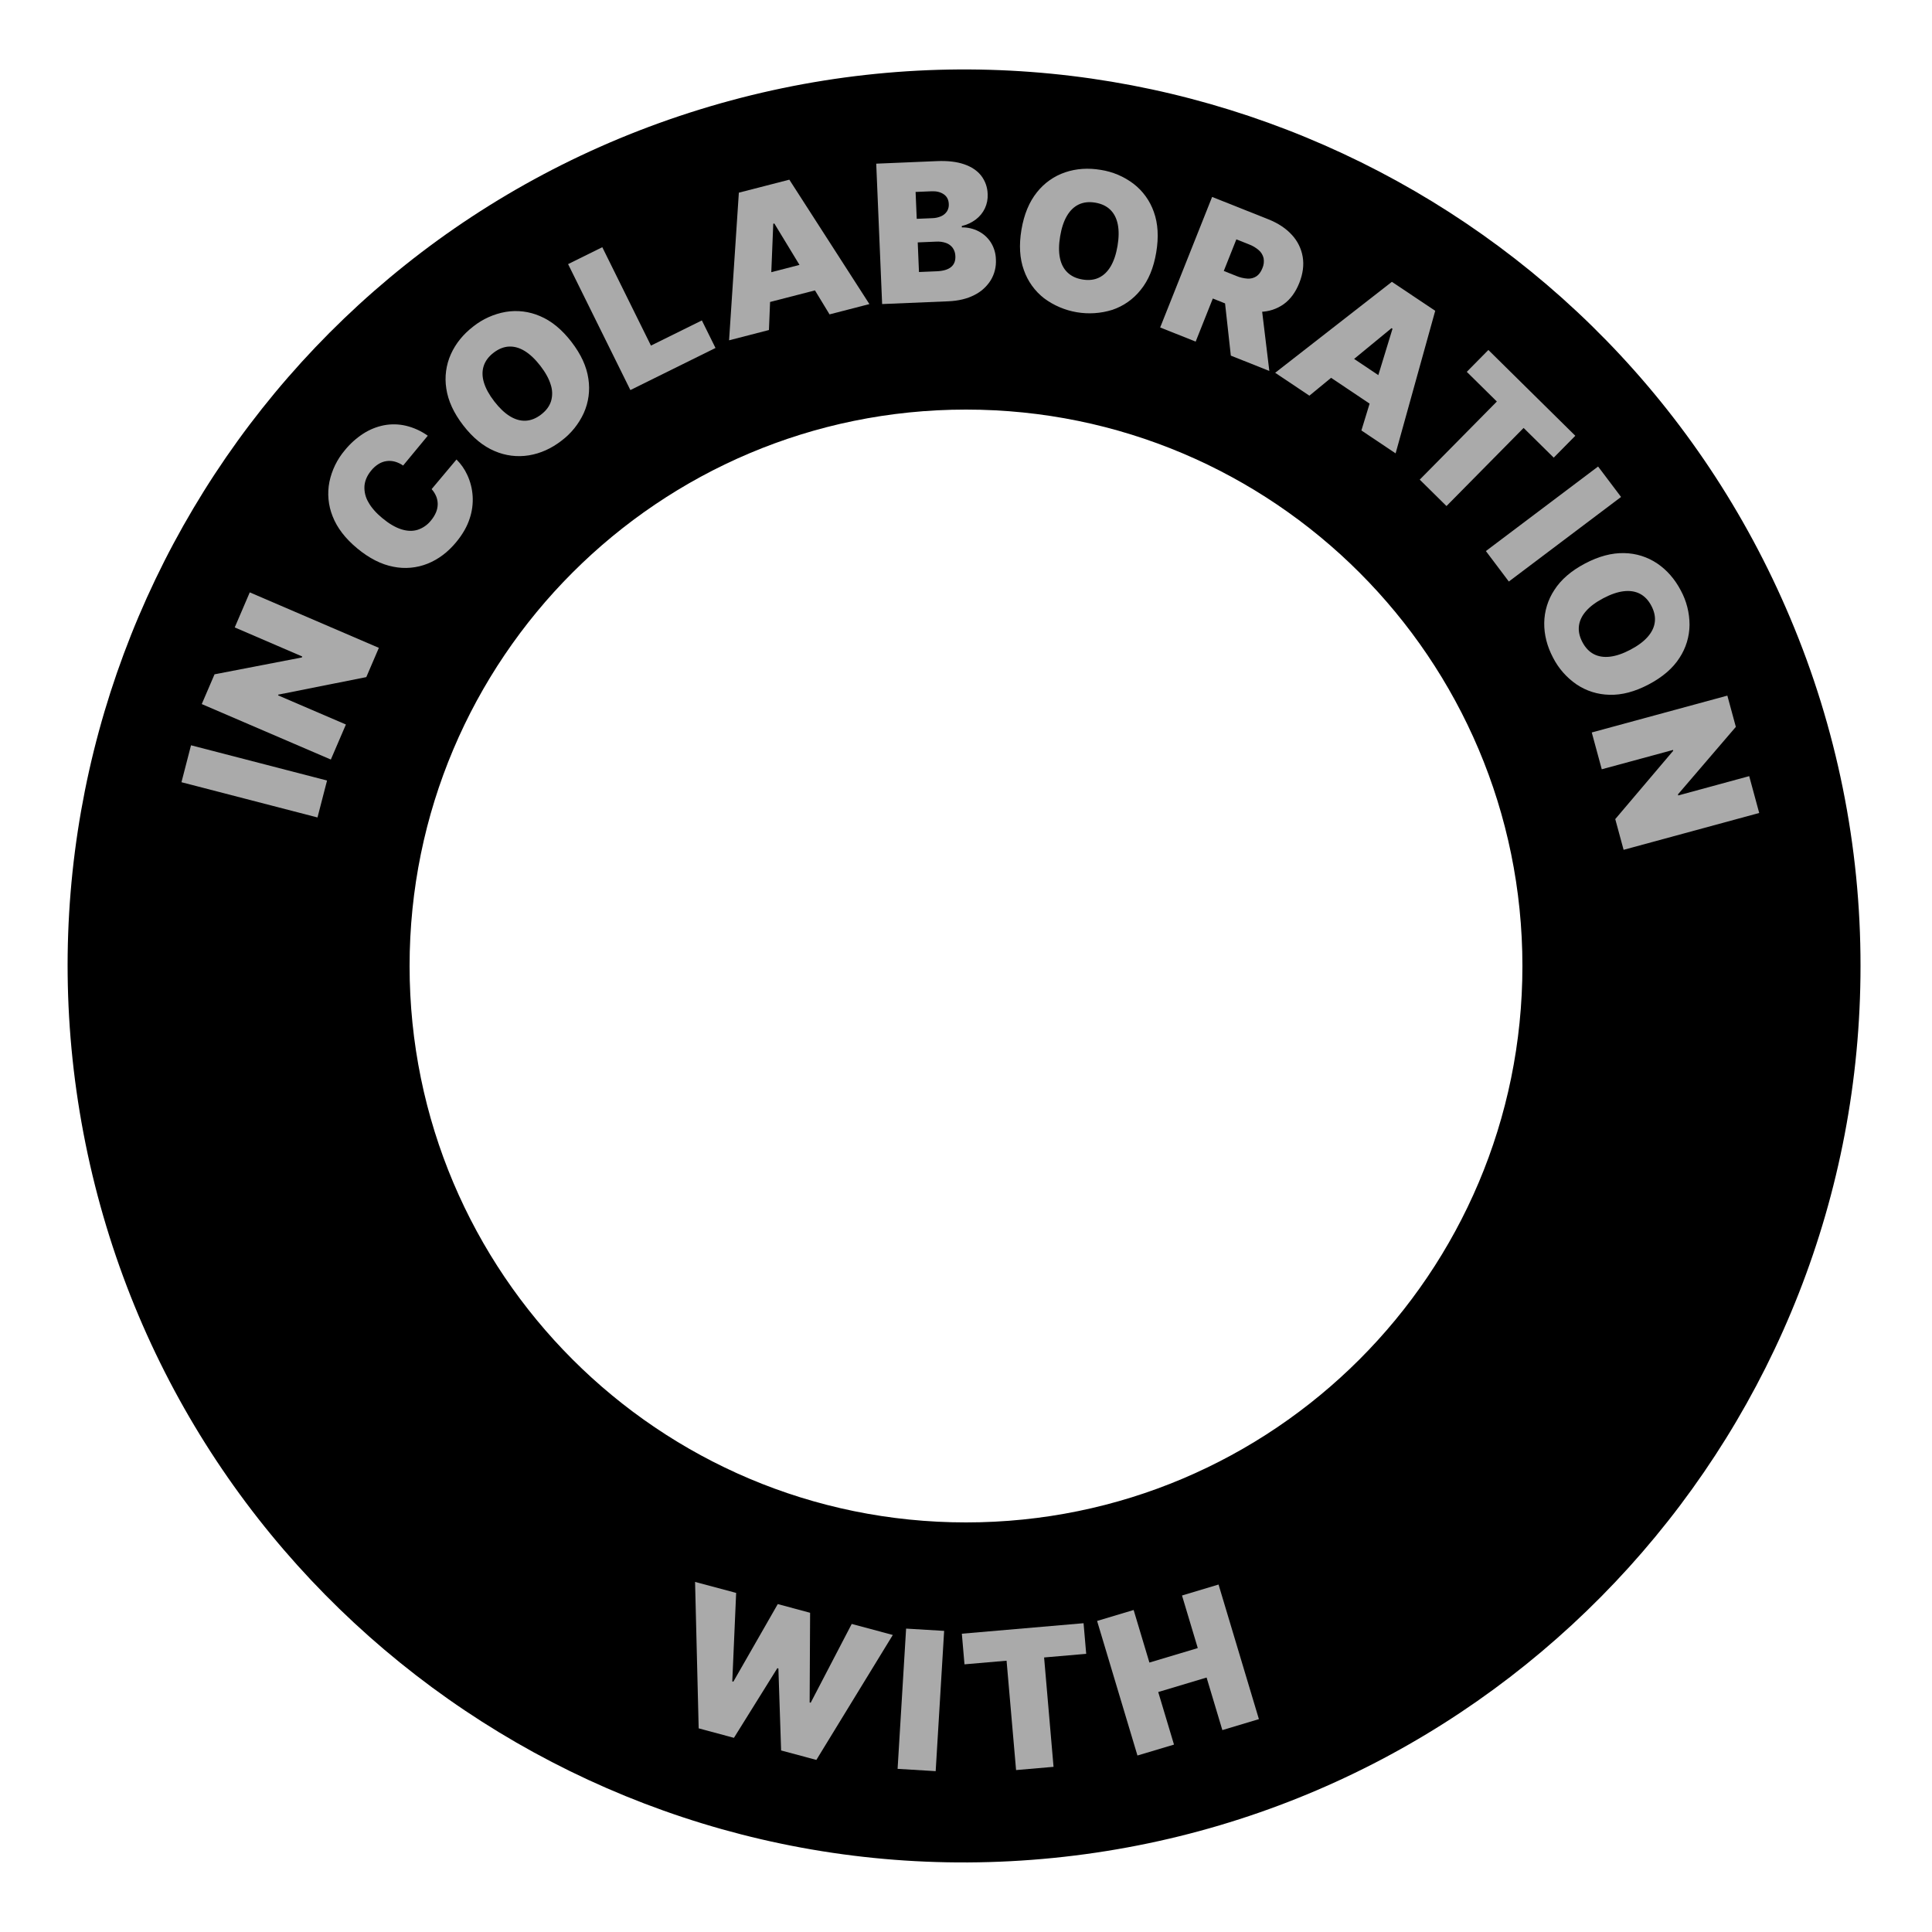
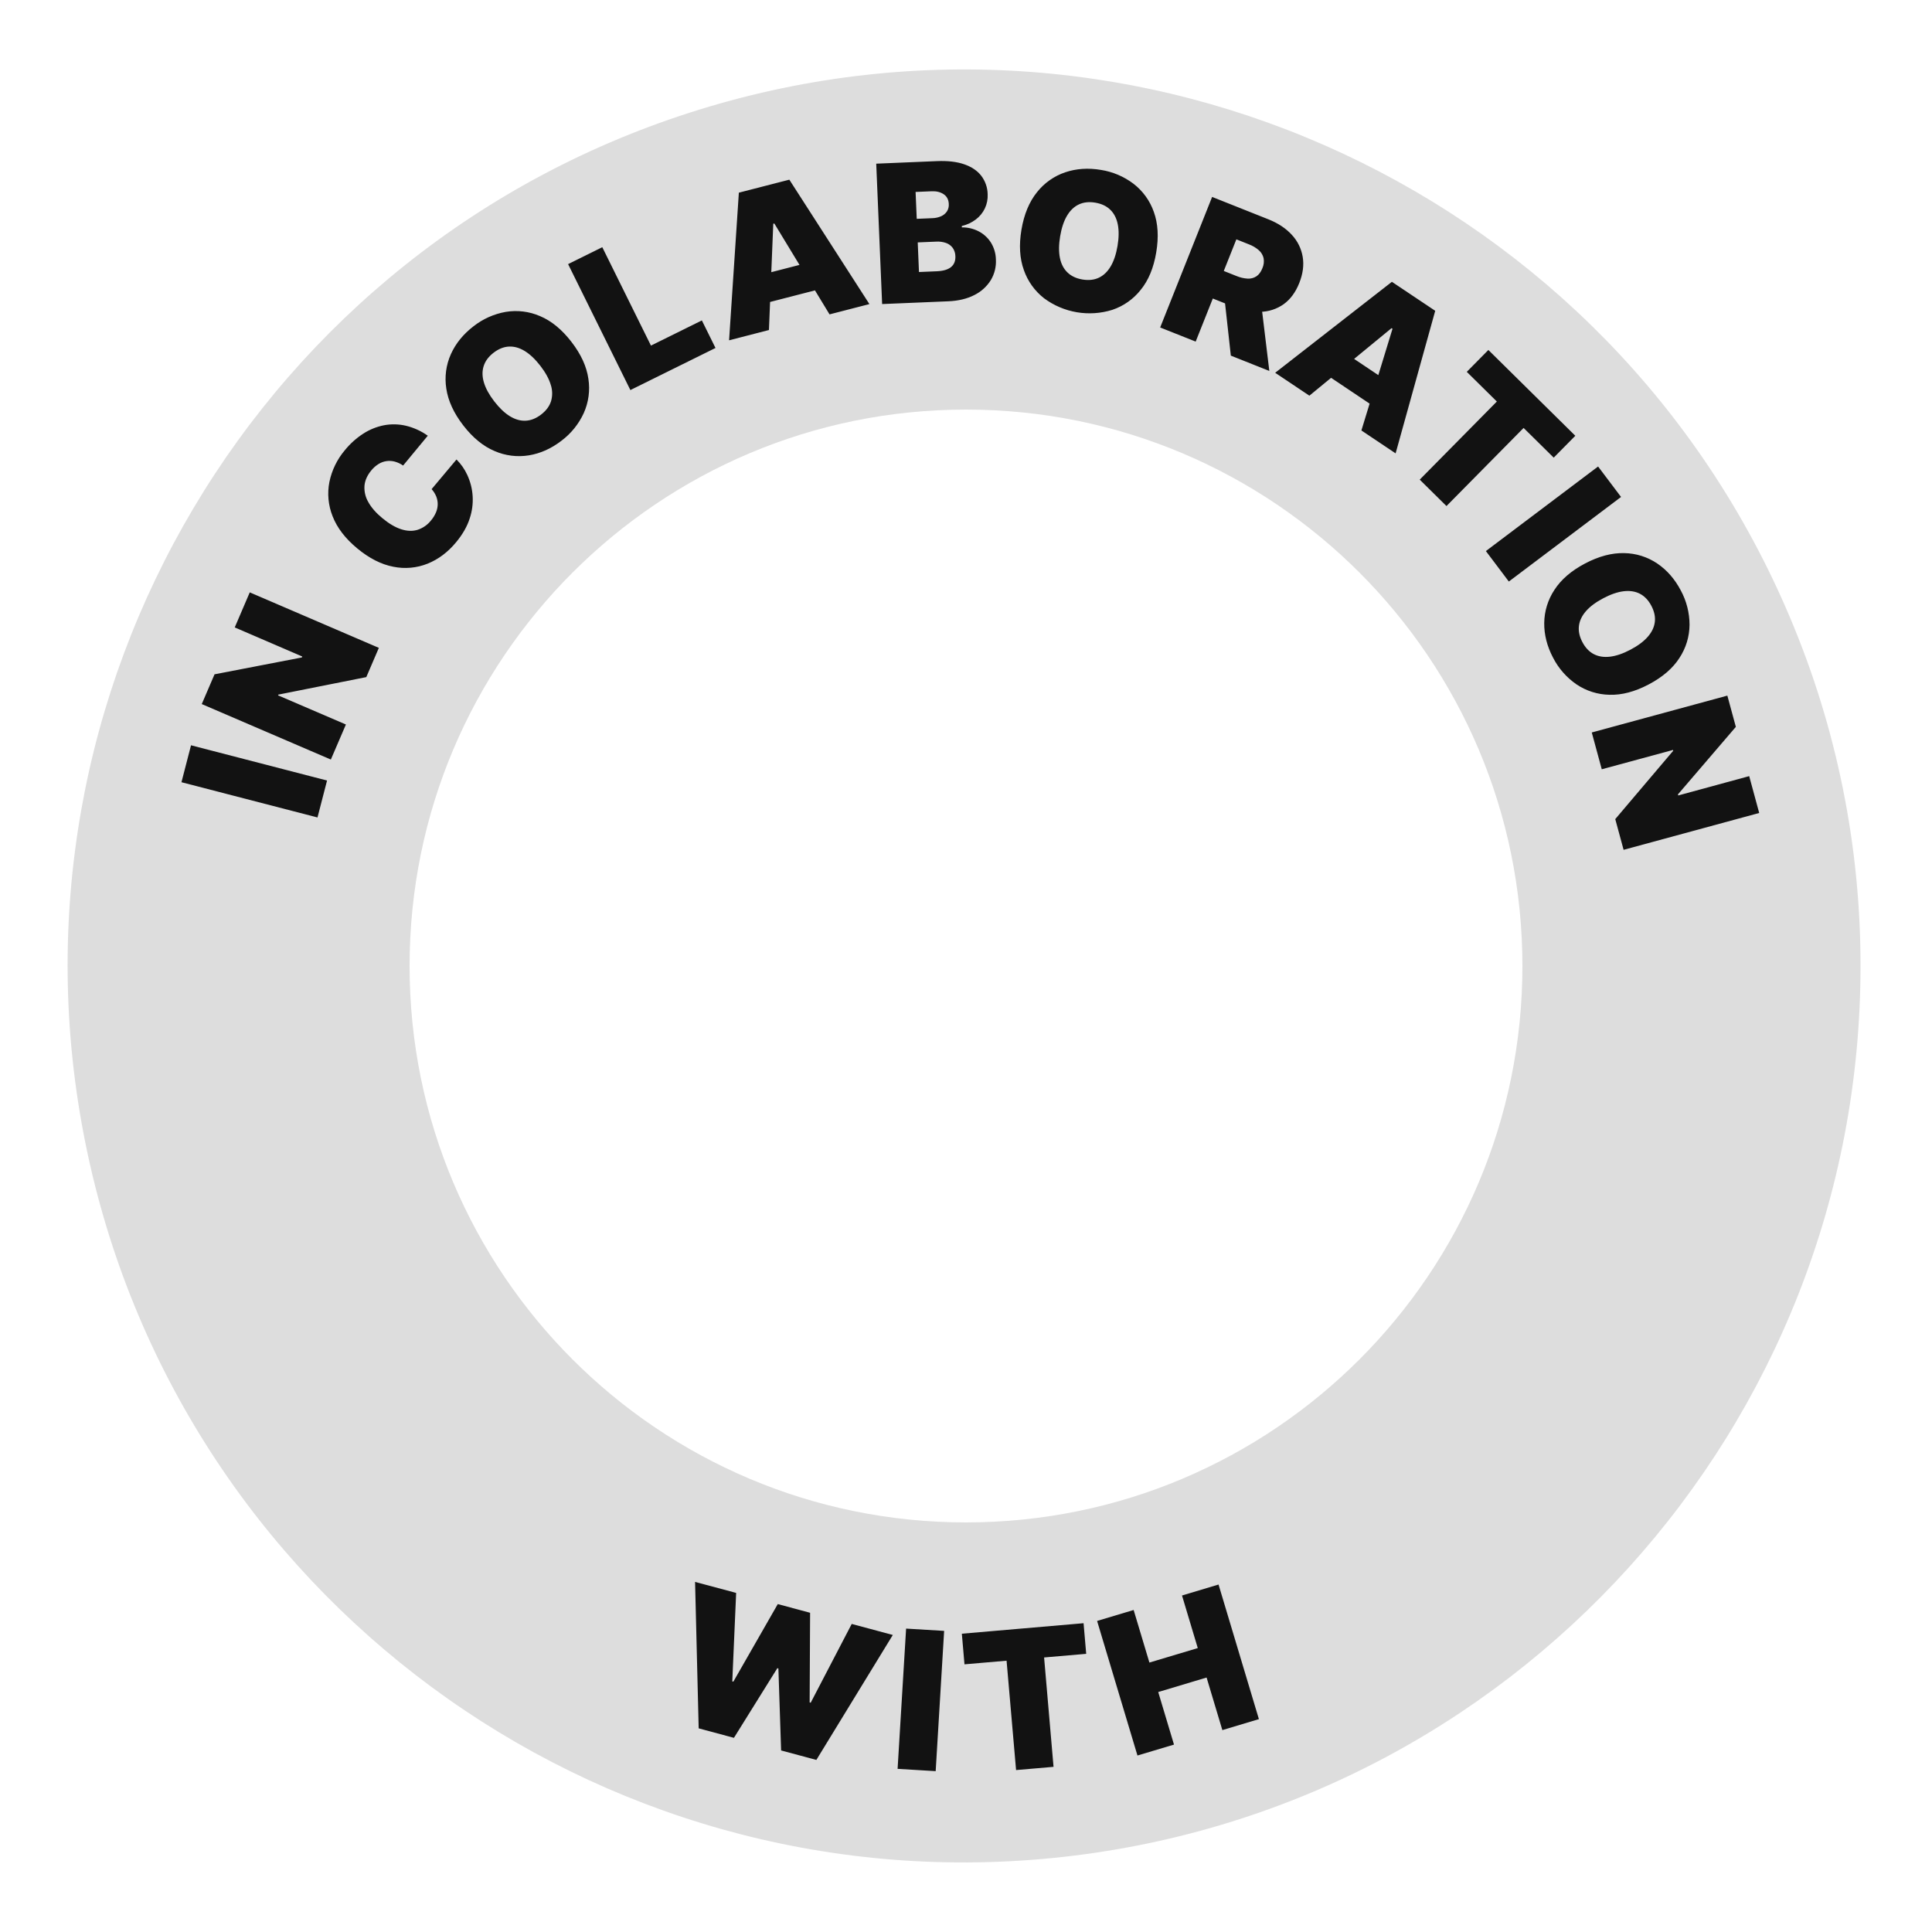
- <svg xmlns="http://www.w3.org/2000/svg" id="Layer_1" data-name="Layer 1" viewBox="0 0 2000 2000">
-   <defs>
-     <style>.cls-1{fill:#aaa;}</style>
-   </defs>
-   <path d="M1853.09,639.45A927.94,927.94,0,1,0,1926,1000,922.51,922.51,0,0,0,1853.09,639.45ZM1000,1576c-318.12,0-576-257.88-576-576s257.88-576,576-576,576,257.88,576,576S1318.12,1576,1000,1576Z" />
-   <path class="cls-1" d="M197.74,771.52,338.56,808l-9.89,38.23L187.85,809.75Z" />
-   <path class="cls-1" d="M258.55,613.22l133.64,57.44-13,30.28-91,18.11-.34.78L358.08,750l-15.59,36.28L208.86,728.85l13.23-30.8,90.37-17.44.45-1L243,649.5Z" />
-   <path class="cls-1" d="M442.83,451.06,417.3,481.93a27.75,27.75,0,0,0-8.37-4A21.23,21.23,0,0,0,392,480.26a30.23,30.23,0,0,0-7.71,6.81q-6.33,7.67-7,16a29.48,29.48,0,0,0,4.06,16.82q4.71,8.46,14.46,16.51,10.29,8.52,19.49,11.48t17,.58a29.08,29.08,0,0,0,13.94-9.77,32.25,32.25,0,0,0,5.17-8.43,22.55,22.55,0,0,0,1.71-8.36,21.4,21.4,0,0,0-1.57-8.08,25.81,25.81,0,0,0-4.74-7.47l25.75-30.68a54.15,54.15,0,0,1,11.17,16,60.89,60.89,0,0,1,2.55,44.89q-3.91,12.42-14.1,24.74-12.76,15.44-29.5,22.19a62,62,0,0,1-35.47,3.2q-18.72-3.55-37.33-18.94t-25.57-33.32A62.93,62.93,0,0,1,341,498.86a73.81,73.81,0,0,1,16-32.82,81.59,81.59,0,0,1,19.06-17.14,61.43,61.43,0,0,1,21.4-8.66,54.85,54.85,0,0,1,22.62.46A64.73,64.73,0,0,1,442.83,451.06Z" />
-   <path class="cls-1" d="M591.56,353.91q14.84,19.23,17.53,38.19a63,63,0,0,1-4.79,35.53,74.76,74.76,0,0,1-23.11,28.64q-15.74,12.15-33.69,15.1a63.38,63.38,0,0,1-35.58-4.48q-17.62-7.44-32.38-26.56T462,402.16a63,63,0,0,1,4.73-35.49q7.46-16.56,23.2-28.71a74.87,74.87,0,0,1,33.57-15.09,63.13,63.13,0,0,1,35.59,4.39Q576.73,334.68,591.56,353.91Zm-32.17,24.81q-8-10.34-16.19-15.35t-16.38-4.6q-8.15.42-15.91,6.41T500.68,379q-2.48,7.79.28,17t10.75,19.56q8,10.35,16.2,15.36t16.37,4.59q8.15-.42,15.91-6.4t10.24-13.77a28.42,28.42,0,0,0-.29-17Q567.38,389.06,559.39,378.72Z" />
-   <path class="cls-1" d="M652.57,403.79,588.09,273.41l35.4-17.51,50.37,101.86,52.71-26.06,14.11,28.52Z" />
-   <path class="cls-1" d="M796,341.64l-41.26,10.65,10.12-152.84L817.12,186,900,314.79l-41.26,10.65-57.16-94.09-1.1.28Zm-22-53.58,77.57-20,7.39,28.61-77.57,20Z" />
-   <path class="cls-1" d="M913.18,314.76l-6.11-145.33,63-2.65q16.6-.69,28.11,3.3T1015.82,182a32.4,32.4,0,0,1,6.6,19,30.78,30.78,0,0,1-2.9,14.76,31.34,31.34,0,0,1-9.37,11.45,38.66,38.66,0,0,1-14.5,6.76l.06,1.42a36.59,36.59,0,0,1,17.23,4,33,33,0,0,1,12.71,11.48,34.44,34.44,0,0,1,5.3,17.72,37.37,37.37,0,0,1-5.32,21.48,41.87,41.87,0,0,1-17,15.36q-11.21,5.8-27,6.47ZM949,226.53l16.18-.68a24.11,24.11,0,0,0,9.09-2,14.1,14.1,0,0,0,6-5,12.54,12.54,0,0,0,1.91-7.65q-.27-6.75-5.26-10.12T964.57,198l-16.75.7Zm2.32,55.06,18.45-.77q9.93-.42,14.74-4.36T989,265.22a15.44,15.44,0,0,0-2.71-8.56,14.65,14.65,0,0,0-6.86-5.11,26.08,26.08,0,0,0-10.4-1.41l-19,.8Z" />
-   <path class="cls-1" d="M1196.92,261.31q-4,24-16.11,38.81a63,63,0,0,1-29.33,20.63,79,79,0,0,1-70.69-12,63.45,63.45,0,0,1-20.88-29.15q-6.51-18-2.51-41.8T1073.47,199a62.94,62.94,0,0,1,29.26-20.64q17.2-5.79,36.82-2.49a74.94,74.94,0,0,1,33.88,14.38,63,63,0,0,1,21,29.1Q1200.95,237.36,1196.92,261.31Zm-40.06-6.74q2.16-12.88.26-22.32t-7.76-15.13q-5.85-5.7-15.51-7.33t-17.06,1.85q-7.38,3.48-12.27,11.76t-7.06,21.18q-2.16,12.88-.26,22.32T1105,282q5.83,5.7,15.51,7.33t17-1.85q7.39-3.48,12.28-11.76T1156.86,254.57Z" />
-   <path class="cls-1" d="M1201,339l53.78-135.14,58.34,23.21q15,6,24.15,16a44,44,0,0,1,11.27,22.75q2.18,12.79-3.55,27.18t-16.17,21.92a43.05,43.05,0,0,1-24,7.88q-13.61.47-29-5.67L1241,303.23l11.34-28.51,27.45,10.93a36.1,36.1,0,0,0,11.7,2.78,15,15,0,0,0,9.12-2.37q3.9-2.58,6.18-8.32a17.86,17.86,0,0,0,1.29-10.46,15.59,15.59,0,0,0-4.91-8.22,33.31,33.31,0,0,0-10.35-6.14l-12.94-5.15-42.12,105.85Zm103.87-30.51L1314,384l-39.85-15.86L1265.85,293Z" />
-   <path class="cls-1" d="M1355.47,409.6l-35.41-23.7,120.82-94.16,44.85,30-41,147.58-35.41-23.71,32.2-105.28-1-.63Zm25.32-52.11,66.57,44.57-16.44,24.56L1364.35,382Z" />
-   <path class="cls-1" d="M1518.41,384.93l22.35-22.64,90,88.82-22.35,22.64L1577.23,443l-79.83,80.86-27.7-27.34,79.84-80.86Z" />
-   <path class="cls-1" d="M1678.11,514.45,1561.94,602l-23.76-31.54,116.16-87.53Z" />
-   <path class="cls-1" d="M1706.74,708.51q-21.48,11.32-40.63,10.72a63.12,63.12,0,0,1-34.19-10.81,75,75,0,0,1-24.25-27.69q-9.26-17.6-9.09-35.78a63.37,63.37,0,0,1,10.53-34.28q10.35-16.09,31.71-27.34t40.62-10.75a62.93,62.93,0,0,1,34.15,10.75q15,10.18,24.3,27.78a74.8,74.8,0,0,1,9.11,35.66,63.11,63.11,0,0,1-10.43,34.31Q1728.24,697.19,1706.74,708.51Zm-18.92-35.94q11.55-6.09,17.9-13.33t7.34-15.34q1-8.1-3.58-16.78t-11.81-12.44q-7.25-3.76-16.8-2.63t-21.12,7.23q-11.57,6.09-17.91,13.32t-7.33,15.34q-1,8.1,3.58,16.78t11.81,12.44q7.24,3.76,16.8,2.63T1687.82,672.57Z" />
-   <path class="cls-1" d="M1821.12,841.59l-140.37,38.14-8.64-31.8,60-70.75-.22-.83-73.75,20-10.35-38.1,140.36-38.15,8.79,32.35L1737,822.35l.3,1.1,73.47-20Z" />
-   <path class="cls-1" d="M723.27,1789.18l-3.74-151.6,42.53,11.4-4,91.59,1.09.29,46-80.32,33.47,9-.48,92.82,1.09.29,42.47-81.55,42.53,11.41L845.1,1821.86l-36.49-9.79-2.82-84.88-1.1-.29L759.77,1799Z" />
-   <path class="cls-1" d="M977.37,1688.29l-8.76,145.2-39.42-2.38L938,1685.92Z" />
-   <path class="cls-1" d="M998.43,1722.91l-2.73-31.7,126-10.87,2.73,31.7-43.58,3.76,9.77,113.22-38.78,3.35L1042,1719.15Z" />
-   <path class="cls-1" d="M1177.49,1817.3,1135.71,1678l37.83-11.34,16.32,54.42,50.07-15-16.32-54.42,37.82-11.35,41.78,139.33L1265.38,1791l-16.32-54.42-50.07,15,16.32,54.42Z" />
+ <svg xmlns="http://www.w3.org/2000/svg" id="SvgjsSvg1012" width="288" height="288" version="1.1">
+   <defs id="SvgjsDefs1013" />
+   <g id="SvgjsG1014">
+     <svg data-name="Layer 1" viewBox="0 0 2000 2000" width="288" height="288">
+       <path d="M1853.09,639.45A927.94,927.94,0,1,0,1926,1000,922.51,922.51,0,0,0,1853.09,639.45ZM1000,1576c-318.12,0-576-257.88-576-576s257.88-576,576-576,576,257.88,576,576S1318.12,1576,1000,1576Z" fill="#dddddd" class="color000 svgShape" />
+       <path fill="#121212" d="M197.74 771.52L338.56 808l-9.89 38.23L187.85 809.75zM258.55 613.22l133.64 57.44-13 30.28-91 18.11-.34.78L358.08 750l-15.59 36.28L208.86 728.85l13.23-30.8 90.37-17.44.45-1L243 649.5zM442.83 451.06L417.3 481.93a27.75 27.75 0 00-8.37-4A21.23 21.23 0 00392 480.26a30.23 30.23 0 00-7.71 6.81q-6.33 7.67-7 16a29.48 29.48 0 004.06 16.82q4.71 8.46 14.46 16.51 10.29 8.52 19.49 11.48t17 .58a29.08 29.08 0 0013.94-9.77 32.25 32.25 0 005.17-8.43 22.55 22.55 0 001.71-8.36 21.4 21.4 0 00-1.57-8.08 25.81 25.81 0 00-4.74-7.47l25.75-30.68a54.15 54.15 0 0111.17 16 60.89 60.89 0 012.55 44.89q-3.91 12.42-14.1 24.74-12.76 15.44-29.5 22.19a62 62 0 01-35.47 3.2q-18.72-3.55-37.33-18.94t-25.57-33.32A62.93 62.93 0 01341 498.86a73.81 73.81 0 0116-32.82 81.59 81.59 0 0119.06-17.14 61.43 61.43 0 0121.4-8.66 54.85 54.85 0 0122.62.46A64.73 64.73 0 01442.83 451.06zM591.56 353.91q14.84 19.23 17.53 38.19a63 63 0 01-4.79 35.53 74.76 74.76 0 01-23.11 28.64q-15.74 12.15-33.69 15.1a63.38 63.38 0 01-35.58-4.48q-17.62-7.44-32.38-26.56T462 402.16a63 63 0 014.73-35.49q7.46-16.56 23.2-28.71a74.87 74.87 0 0133.57-15.09 63.13 63.13 0 0135.59 4.39Q576.73 334.68 591.56 353.91zm-32.17 24.81q-8-10.34-16.19-15.35t-16.38-4.6q-8.15.42-15.91 6.41T500.68 379q-2.48 7.79.28 17t10.75 19.56q8 10.35 16.2 15.36t16.37 4.59q8.15-.42 15.91-6.4t10.24-13.77a28.42 28.42 0 00-.29-17Q567.38 389.06 559.39 378.72zM652.57 403.79L588.09 273.41l35.4-17.51 50.37 101.86 52.71-26.06 14.11 28.52zM796 341.64l-41.26 10.65 10.12-152.84L817.12 186 900 314.79l-41.26 10.65-57.16-94.09-1.1.28zm-22-53.58l77.57-20 7.39 28.61-77.57 20zM913.18 314.76l-6.11-145.33 63-2.65q16.6-.69 28.11 3.3T1015.82 182a32.4 32.4 0 016.6 19 30.78 30.78 0 01-2.9 14.76 31.34 31.34 0 01-9.37 11.45 38.66 38.66 0 01-14.5 6.76l.06 1.42a36.59 36.59 0 0117.23 4 33 33 0 0112.71 11.48 34.44 34.44 0 015.3 17.72 37.37 37.37 0 01-5.32 21.48 41.87 41.87 0 01-17 15.36q-11.21 5.8-27 6.47zM949 226.53l16.18-.68a24.11 24.11 0 009.09-2 14.1 14.1 0 006-5 12.54 12.54 0 001.91-7.65q-.27-6.75-5.26-10.12T964.57 198l-16.75.7zm2.32 55.06l18.45-.77q9.93-.42 14.74-4.36T989 265.22a15.44 15.44 0 00-2.71-8.56 14.65 14.65 0 00-6.86-5.11 26.08 26.08 0 00-10.4-1.41l-19 .8zM1196.92 261.31q-4 24-16.11 38.81a63 63 0 01-29.33 20.63 79 79 0 01-70.69-12 63.45 63.45 0 01-20.88-29.15q-6.51-18-2.51-41.8T1073.47 199a62.94 62.94 0 0129.26-20.64q17.2-5.79 36.82-2.49a74.94 74.94 0 0133.88 14.38 63 63 0 0121 29.1Q1200.95 237.36 1196.92 261.31zm-40.06-6.74q2.16-12.88.26-22.32t-7.76-15.13q-5.85-5.7-15.51-7.33t-17.06 1.85q-7.38 3.48-12.27 11.76t-7.06 21.18q-2.16 12.88-.26 22.32T1105 282q5.83 5.7 15.51 7.33t17-1.85q7.39-3.48 12.28-11.76T1156.86 254.57zM1201 339l53.78-135.14 58.34 23.21q15 6 24.15 16a44 44 0 0111.27 22.75q2.18 12.79-3.55 27.18t-16.17 21.92a43.05 43.05 0 01-24 7.88q-13.61.47-29-5.67L1241 303.23l11.34-28.51 27.45 10.93a36.1 36.1 0 0011.7 2.78 15 15 0 009.12-2.37q3.9-2.58 6.18-8.32a17.86 17.86 0 001.29-10.46 15.59 15.59 0 00-4.91-8.22 33.31 33.31 0 00-10.35-6.14l-12.94-5.15-42.12 105.85zm103.87-30.51L1314 384l-39.85-15.86L1265.85 293zM1355.47 409.6l-35.41-23.7 120.82-94.16 44.85 30-41 147.58-35.41-23.71 32.2-105.28-1-.63zm25.32-52.11l66.57 44.57-16.44 24.56L1364.35 382zM1518.41 384.93l22.35-22.64 90 88.82-22.35 22.64L1577.23 443l-79.83 80.86-27.7-27.34 79.84-80.86zM1678.11 514.45L1561.94 602l-23.76-31.54 116.16-87.53zM1706.74 708.51q-21.48 11.32-40.63 10.72a63.12 63.12 0 01-34.19-10.81 75 75 0 01-24.25-27.69q-9.26-17.6-9.09-35.78a63.37 63.37 0 0110.53-34.28q10.35-16.09 31.71-27.34t40.62-10.75a62.93 62.93 0 0134.15 10.75q15 10.18 24.3 27.78a74.8 74.8 0 019.11 35.66 63.11 63.11 0 01-10.43 34.31Q1728.24 697.19 1706.74 708.51zm-18.92-35.94q11.55-6.09 17.9-13.33t7.34-15.34q1-8.1-3.58-16.78t-11.81-12.44q-7.25-3.76-16.8-2.63t-21.12 7.23q-11.57 6.09-17.91 13.32t-7.33 15.34q-1 8.1 3.58 16.78t11.81 12.44q7.24 3.76 16.8 2.63T1687.82 672.57zM1821.12 841.59l-140.37 38.14-8.64-31.8 60-70.75-.22-.83-73.75 20-10.35-38.1 140.36-38.15 8.79 32.35L1737 822.35l.3 1.1 73.47-20zM723.27 1789.18l-3.74-151.6 42.53 11.4-4 91.59 1.09.29 46-80.32 33.47 9-.48 92.82 1.09.29 42.47-81.55 42.53 11.41L845.1 1821.86l-36.49-9.79-2.82-84.88-1.1-.29L759.77 1799zM977.37 1688.29l-8.76 145.2-39.42-2.38L938 1685.92zM998.43 1722.91l-2.73-31.7 126-10.87 2.73 31.7-43.58 3.76 9.77 113.22-38.78 3.35L1042 1719.15zM1177.49 1817.3L1135.71 1678l37.83-11.34 16.32 54.42 50.07-15-16.32-54.42 37.82-11.35 41.78 139.33L1265.38 1791l-16.32-54.42-50.07 15 16.32 54.42z" class="coloraaa svgShape" />
+     </svg>
+   </g>
</svg>
